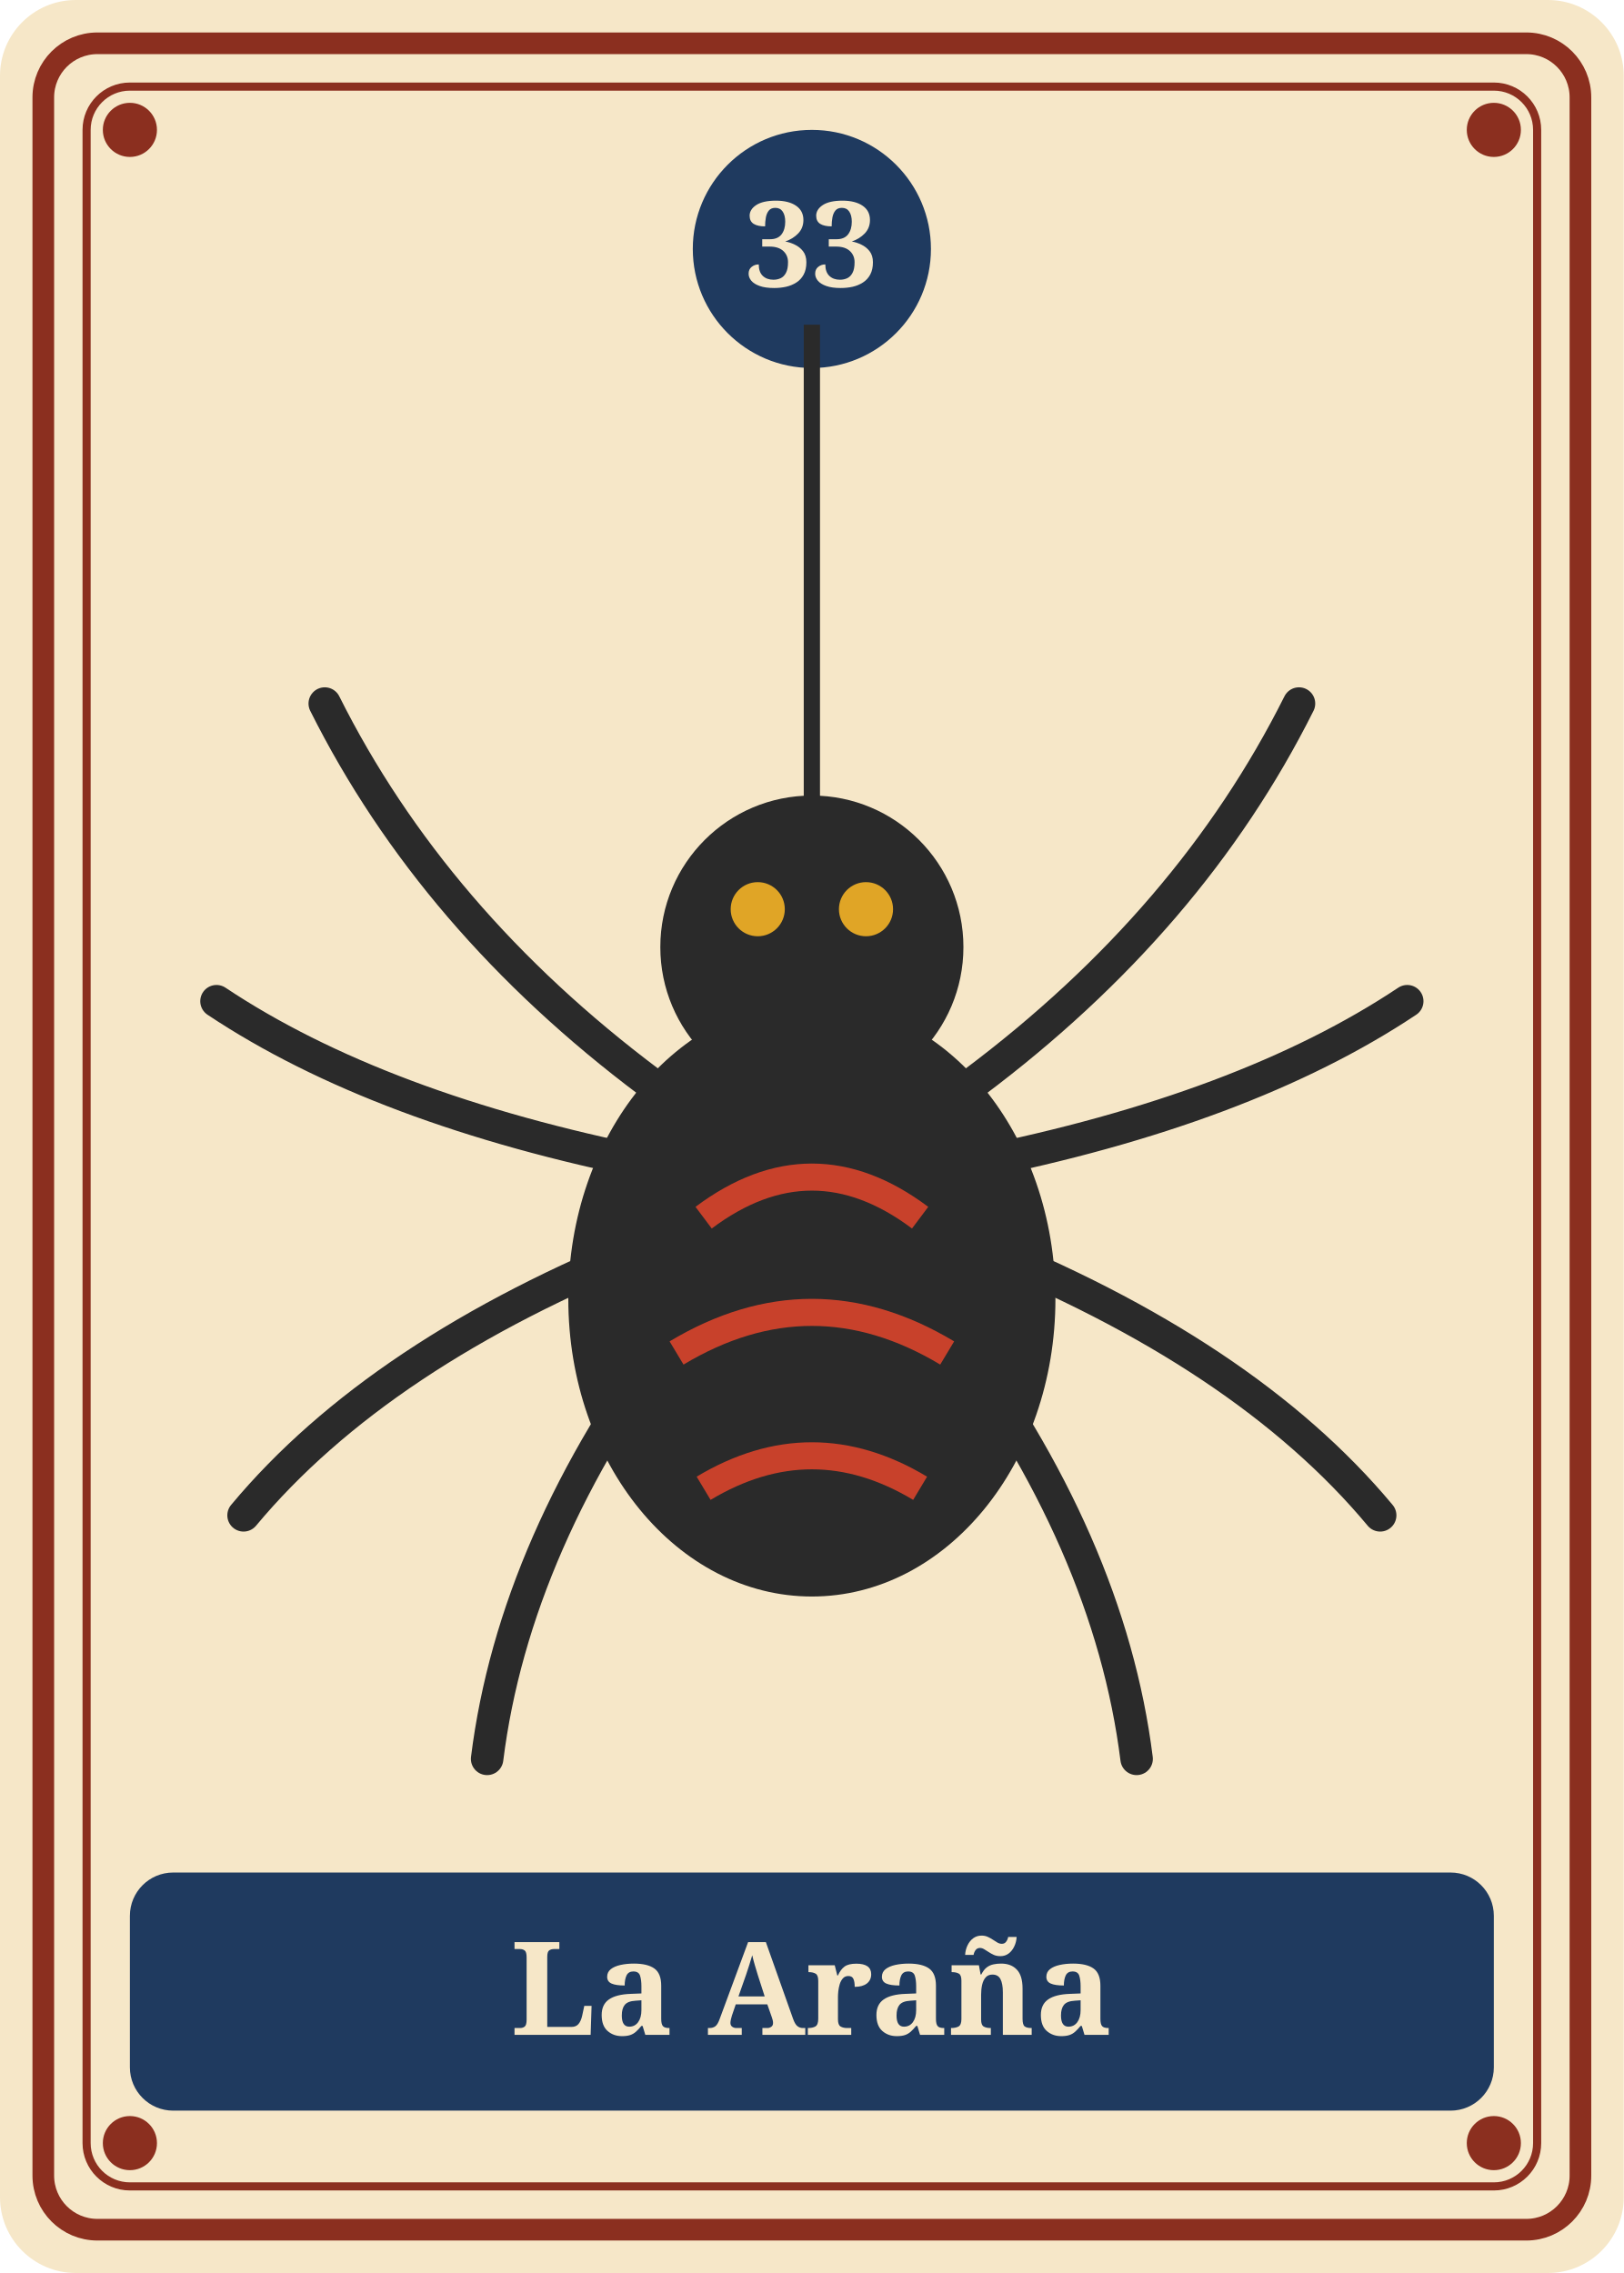
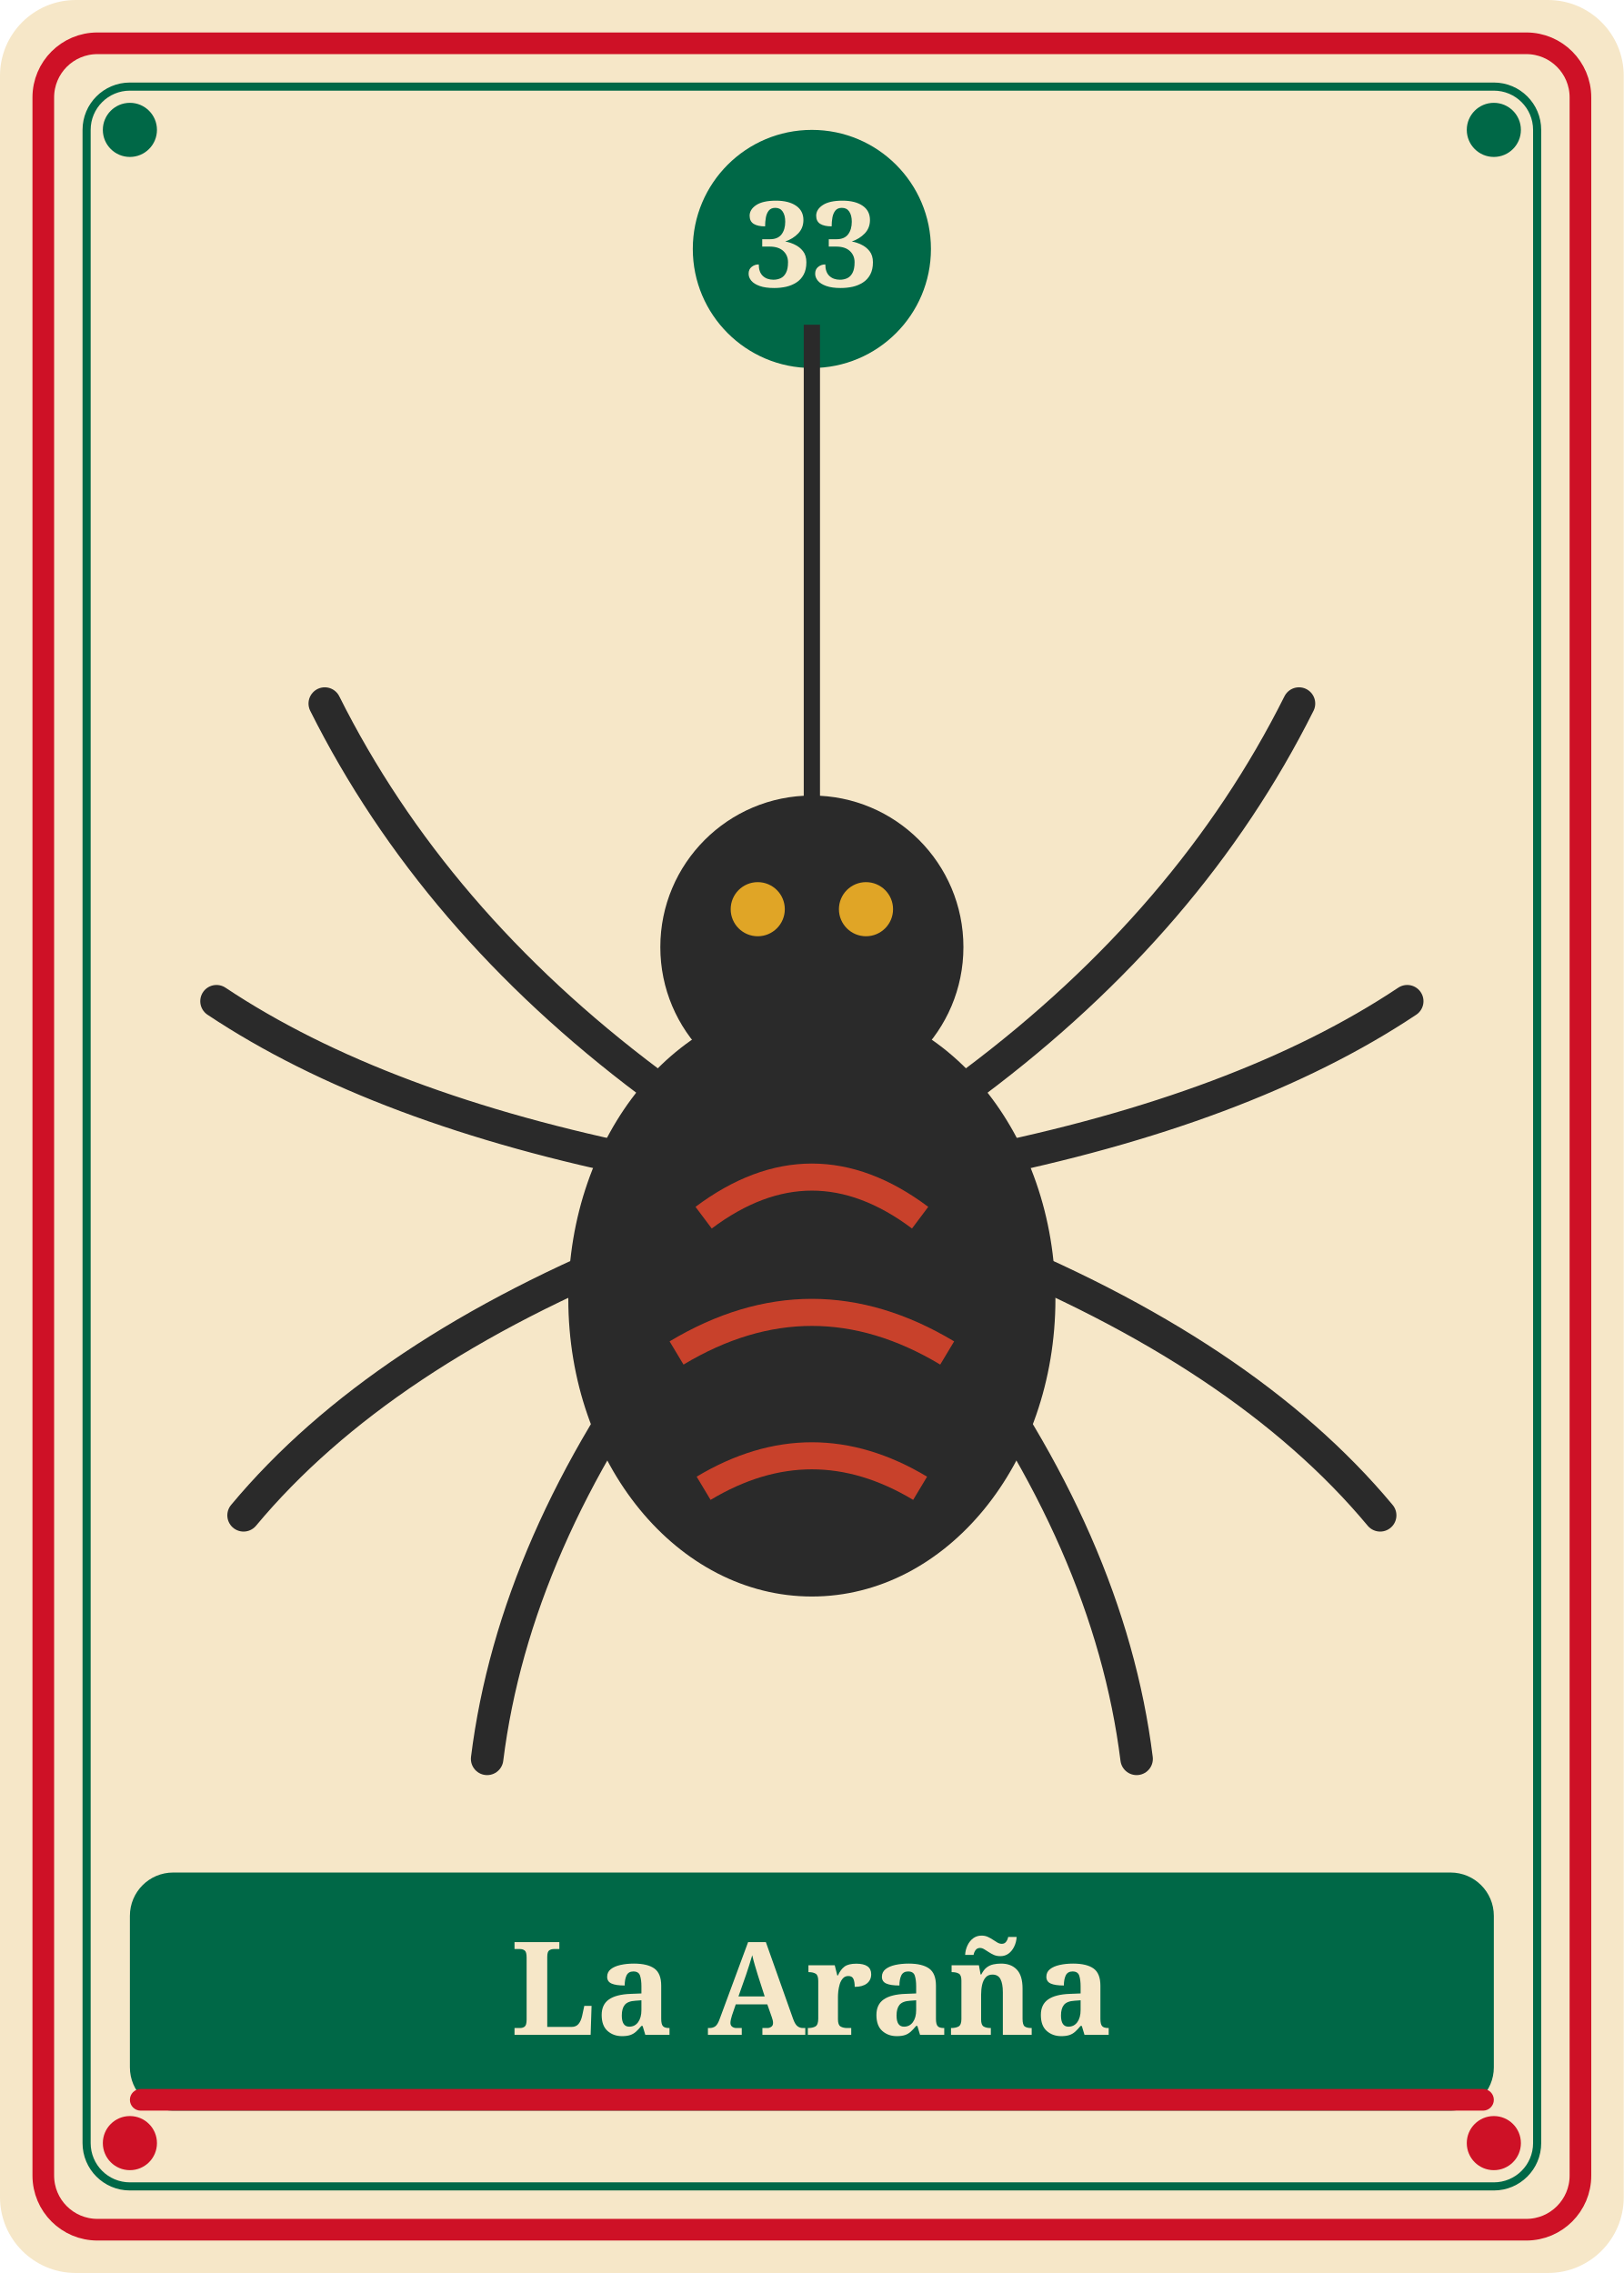
<svg xmlns="http://www.w3.org/2000/svg" viewBox="0 0 300 420" width="300" height="420">
  <rect width="300" height="420" rx="14" fill="#f6e7c8" />
-   <rect x="8" y="8" width="284" height="404" rx="10" fill="none" stroke="#8b2f1f" stroke-width="4" />
-   <rect x="16" y="16" width="268" height="388" rx="8" fill="none" stroke="#8b2f1f" stroke-width="1.5" />
-   <g fill="#8b2f1f">
+   <rect x="8" y="8" width="284" height="404" rx="10" fill="none" stroke="#ce1126" stroke-width="4" />
+   <rect x="16" y="16" width="268" height="388" rx="8" fill="none" stroke="#006847" stroke-width="1.5" />
+   <g fill="#006847">
    <circle cx="24" cy="24" r="5" />
    <circle cx="276" cy="24" r="5" />
+   </g>
+   <g fill="#ce1126">
    <circle cx="24" cy="396" r="5" />
    <circle cx="276" cy="396" r="5" />
  </g>
-   <circle cx="150" cy="46" r="22" fill="#1f3a5f" />
+   <circle cx="150" cy="46" r="22" fill="#006847" />
  <text x="150" y="53" text-anchor="middle" font-family="Georgia, serif" font-size="22" font-weight="bold" fill="#f6e7c8">33</text>
  <g>
    <line x1="150" y1="60" x2="150" y2="160" stroke="#2a2a2a" stroke-width="3" />
    <g stroke="#2a2a2a" stroke-width="6" fill="none" stroke-linecap="round">
      <path d="M120 200 q-40 -30 -60 -70 M120 215 q-50 -10 -80 -30 M120 230 q-50 20 -75 50 M125 245 q-30 40 -35 80" />
      <path d="M180 200 q40 -30 60 -70 M180 215 q50 -10 80 -30 M180 230 q50 20 75 50 M175 245 q30 40 35 80" />
    </g>
    <ellipse cx="150" cy="240" rx="45" ry="55" fill="#2a2a2a" />
    <circle cx="150" cy="175" r="28" fill="#2a2a2a" />
    <path d="M130 225 q20 -15 40 0 M125 250 q25 -15 50 0 M130 275 q20 -12 40 0" stroke="#c8412b" stroke-width="5" fill="none" />
    <circle cx="140" cy="168" r="5" fill="#e0a526" />
    <circle cx="160" cy="168" r="5" fill="#e0a526" />
  </g>
-   <rect x="24" y="346" width="252" height="44" rx="8" fill="#1f3a5f" />
+   <rect x="24" y="346" width="252" height="44" rx="8" fill="#006847" />
+   <rect x="24" y="386" width="252" height="4" rx="2" fill="#ce1126" />
  <text x="150" y="376" text-anchor="middle" font-family="Georgia, serif" font-size="24" font-weight="bold" fill="#f6e7c8">La Araña</text>
</svg>
